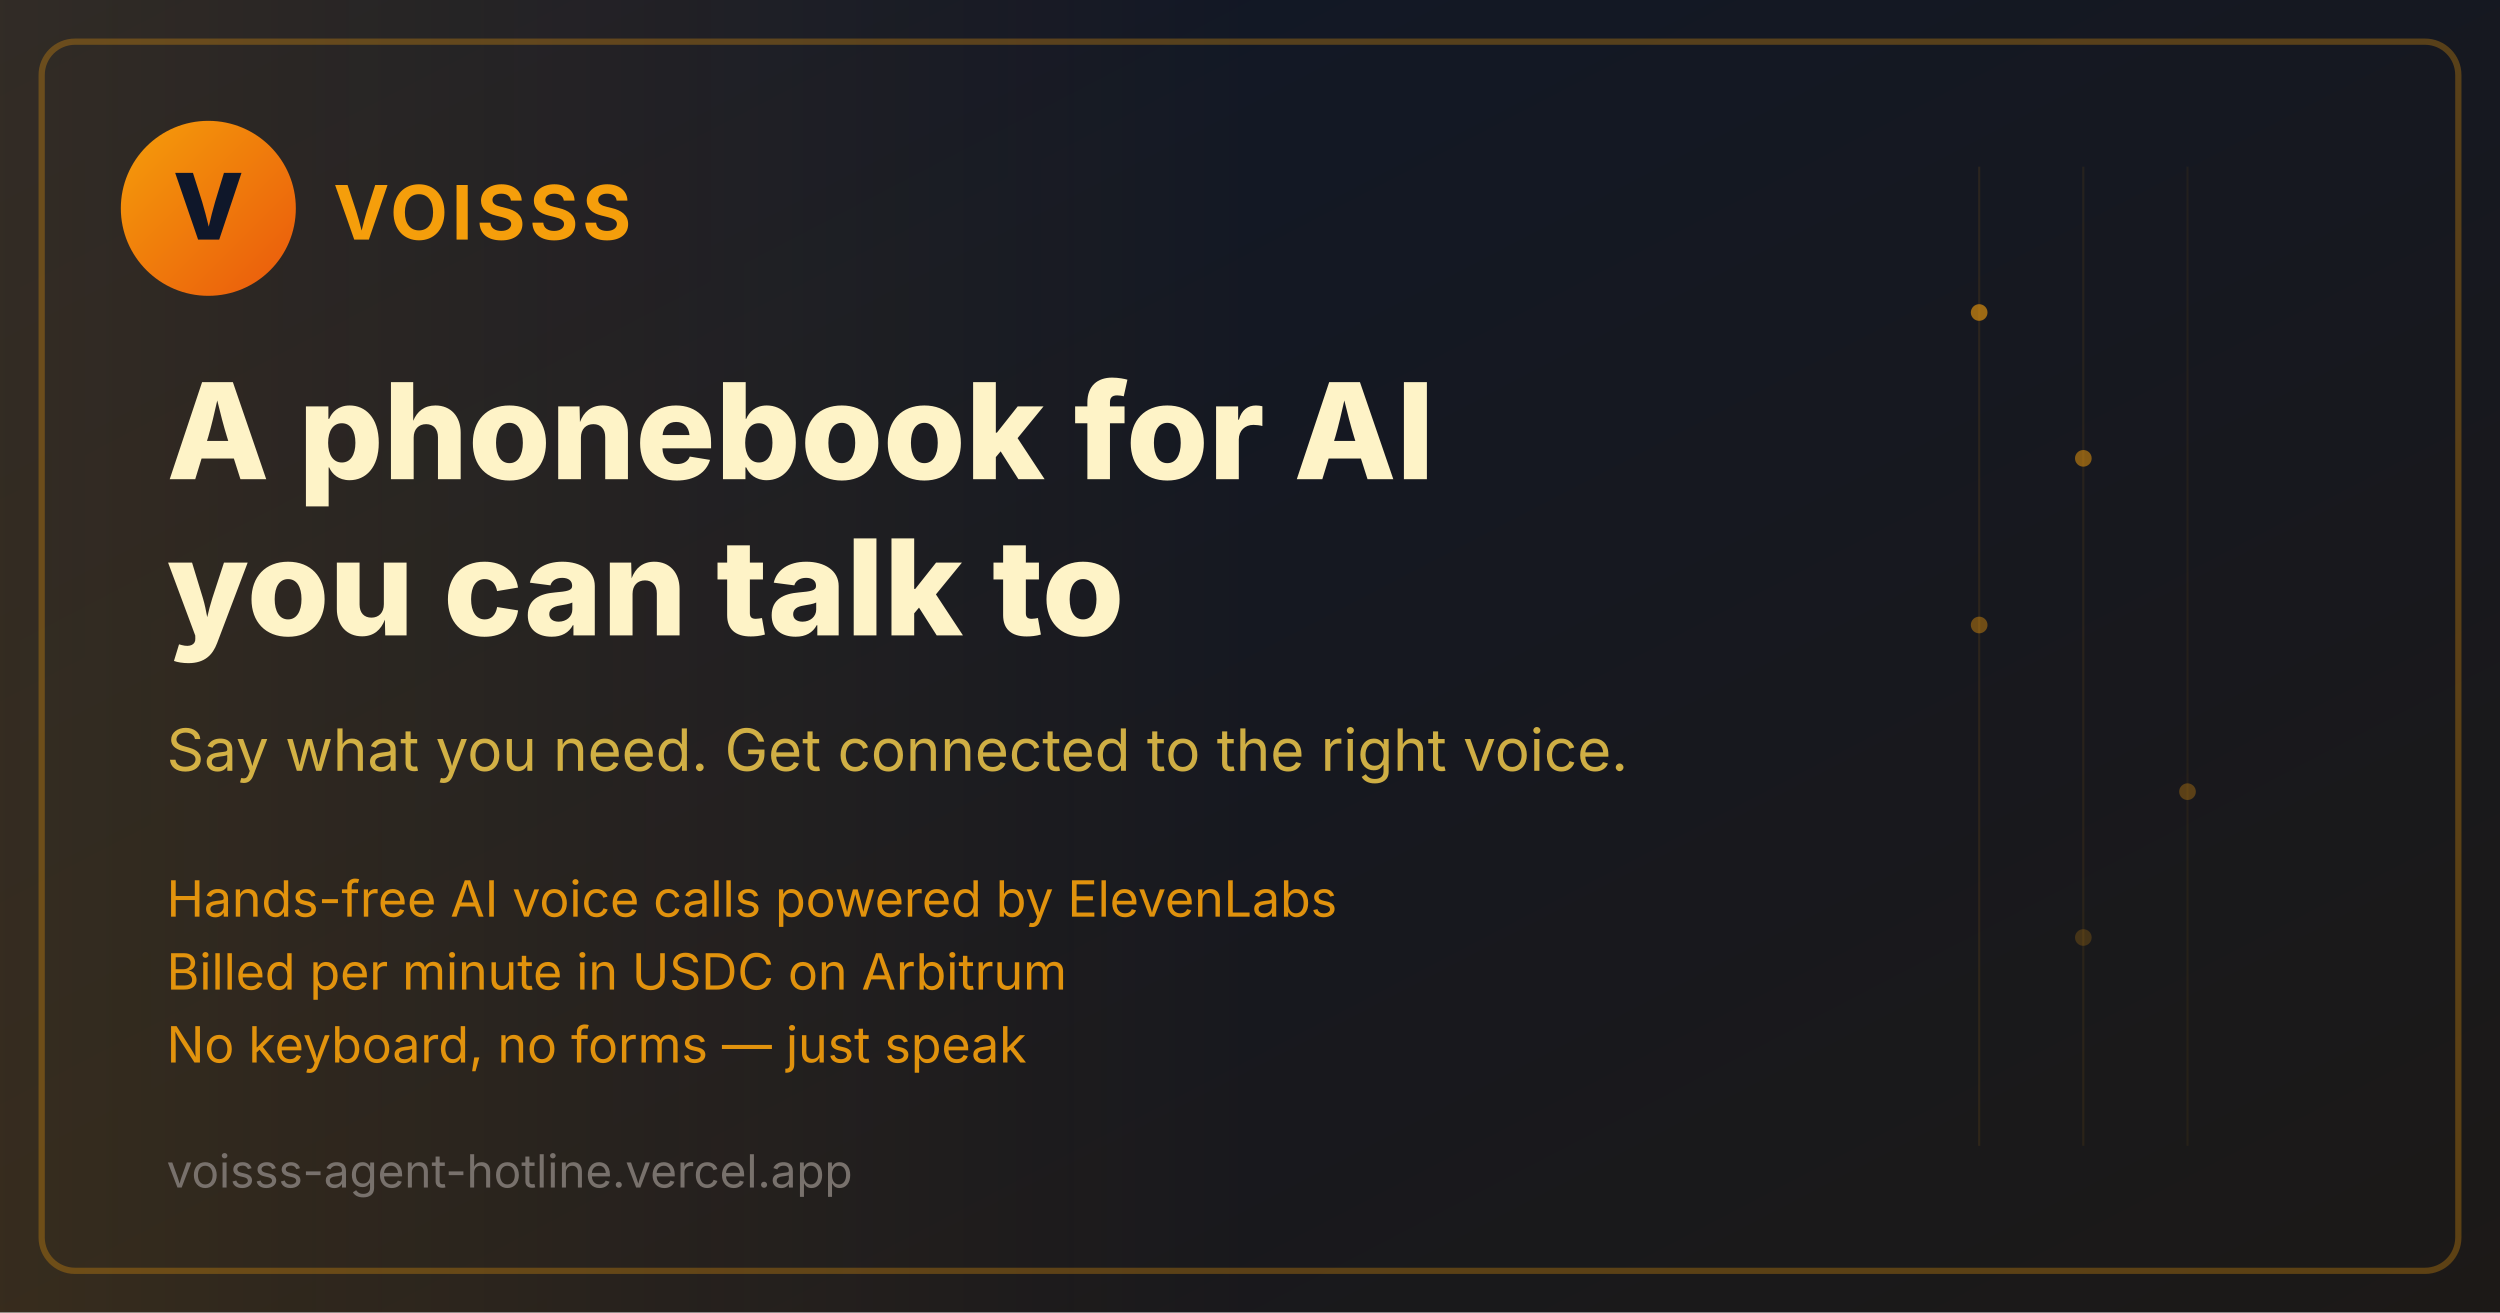
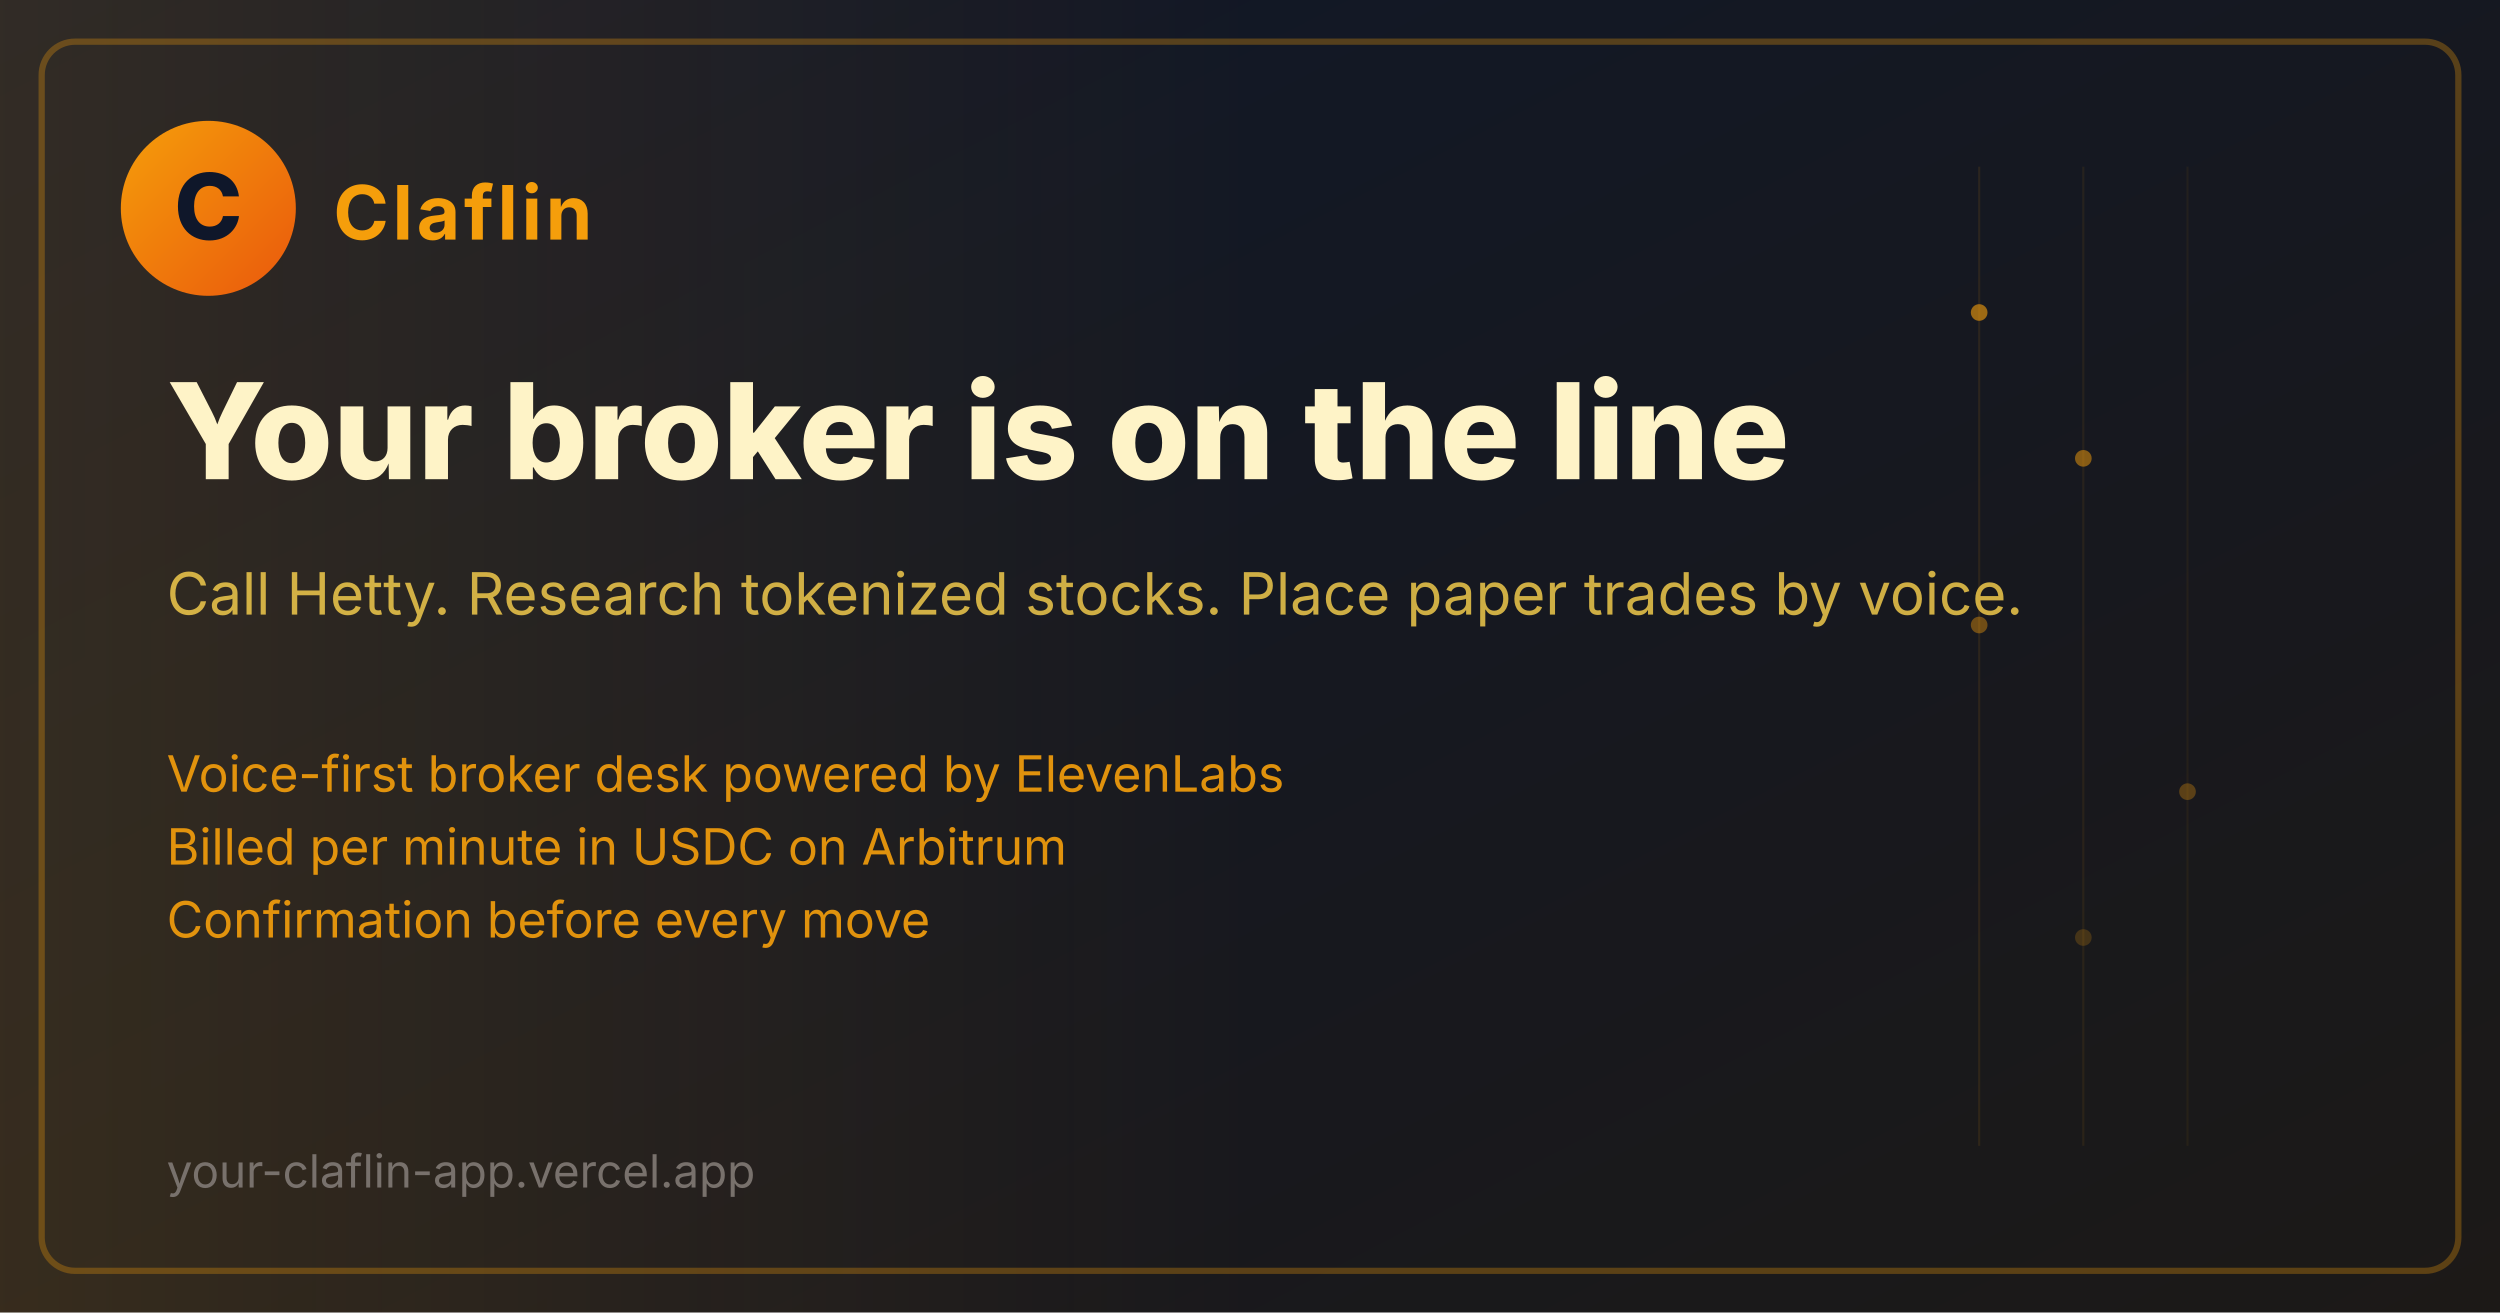
<svg xmlns="http://www.w3.org/2000/svg" width="1200" height="630" viewBox="0 0 1200 630">
  <defs>
    <linearGradient id="bg" x1="0%" y1="0%" x2="100%" y2="100%">
      <stop offset="0%" style="stop-color:#0f172a;stop-opacity:1" />
      <stop offset="100%" style="stop-color:#1c1917;stop-opacity:1" />
    </linearGradient>
    <linearGradient id="amber" x1="0%" y1="0%" x2="100%" y2="100%">
      <stop offset="0%" style="stop-color:#f59e0b;stop-opacity:1" />
      <stop offset="100%" style="stop-color:#ea580c;stop-opacity:1" />
    </linearGradient>
    <linearGradient id="amberGlow" x1="0%" y1="0%" x2="100%" y2="0%">
      <stop offset="0%" style="stop-color:#f59e0b;stop-opacity:0.15" />
      <stop offset="100%" style="stop-color:#f59e0b;stop-opacity:0" />
    </linearGradient>
  </defs>
  <rect width="1200" height="630" fill="url(#bg)" />
  <rect width="600" height="630" fill="url(#amberGlow)" />
  <rect x="20" y="20" width="1160" height="590" fill="none" stroke="#f59e0b" stroke-width="3" stroke-opacity="0.3" rx="16" />
  <circle cx="100" cy="100" r="42" fill="url(#amber)" />
-   <text x="100" y="115" font-family="system-ui, -apple-system, sans-serif" font-size="44" font-weight="800" fill="#0f172a" text-anchor="middle">V</text>
-   <text x="160" y="115" font-family="system-ui, -apple-system, sans-serif" font-size="36" font-weight="700" fill="#f59e0b" letter-spacing="0.05em">VOISSS</text>
-   <text x="80" y="230" font-family="system-ui, -apple-system, sans-serif" font-size="64" font-weight="800" fill="#fef3c7">A phonebook for AI</text>
-   <text x="80" y="305" font-family="system-ui, -apple-system, sans-serif" font-size="64" font-weight="800" fill="#fef3c7">you can talk to</text>
-   <text x="80" y="370" font-family="system-ui, -apple-system, sans-serif" font-size="28" fill="#fcd34d" opacity="0.8">Say what you need. Get connected to the right voice.</text>
-   <text x="80" y="440" font-family="system-ui, -apple-system, sans-serif" font-size="24" fill="#f59e0b" opacity="0.9">Hands-free AI voice calls powered by ElevenLabs</text>
-   <text x="80" y="475" font-family="system-ui, -apple-system, sans-serif" font-size="24" fill="#f59e0b" opacity="0.9">Billed per minute in USDC on Arbitrum</text>
-   <text x="80" y="510" font-family="system-ui, -apple-system, sans-serif" font-size="24" fill="#f59e0b" opacity="0.9">No keyboard, no forms — just speak</text>
-   <text x="80" y="570" font-family="system-ui, -apple-system, sans-serif" font-size="22" fill="#78716c">voisss-agent-hotline.vercel.app</text>
+   <text x="100" y="115" font-family="system-ui, -apple-system, sans-serif" font-size="44" font-weight="800" fill="#0f172a" text-anchor="middle">C</text>
+   <text x="160" y="115" font-family="system-ui, -apple-system, sans-serif" font-size="36" font-weight="700" fill="#f59e0b" letter-spacing="0.05em">Claflin</text>
+   <text x="80" y="230" font-family="system-ui, -apple-system, sans-serif" font-size="64" font-weight="800" fill="#fef3c7">Your broker is on the line</text>
+   <text x="80" y="295" font-family="system-ui, -apple-system, sans-serif" font-size="28" fill="#fcd34d" opacity="0.8">Call Hetty. Research tokenized stocks. Place paper trades by voice.</text>
+   <text x="80" y="380" font-family="system-ui, -apple-system, sans-serif" font-size="24" fill="#f59e0b" opacity="0.9">Voice-first broker desk powered by ElevenLabs</text>
+   <text x="80" y="415" font-family="system-ui, -apple-system, sans-serif" font-size="24" fill="#f59e0b" opacity="0.9">Billed per minute in USDC on Arbitrum</text>
+   <text x="80" y="450" font-family="system-ui, -apple-system, sans-serif" font-size="24" fill="#f59e0b" opacity="0.9">Confirmation before every move</text>
+   <text x="80" y="570" font-family="system-ui, -apple-system, sans-serif" font-size="22" fill="#78716c">your-claflin-app.vercel.app</text>
  <line x1="950" y1="80" x2="950" y2="550" stroke="#f59e0b" stroke-width="1" stroke-opacity="0.1" />
  <line x1="1000" y1="80" x2="1000" y2="550" stroke="#f59e0b" stroke-width="1" stroke-opacity="0.08" />
  <line x1="1050" y1="80" x2="1050" y2="550" stroke="#f59e0b" stroke-width="1" stroke-opacity="0.06" />
  <circle cx="950" cy="150" r="4" fill="#f59e0b" opacity="0.6" />
  <circle cx="1000" cy="220" r="4" fill="#f59e0b" opacity="0.5" />
  <circle cx="950" cy="300" r="4" fill="#f59e0b" opacity="0.4" />
  <circle cx="1050" cy="380" r="4" fill="#f59e0b" opacity="0.3" />
  <circle cx="1000" cy="450" r="4" fill="#f59e0b" opacity="0.2" />
</svg>
